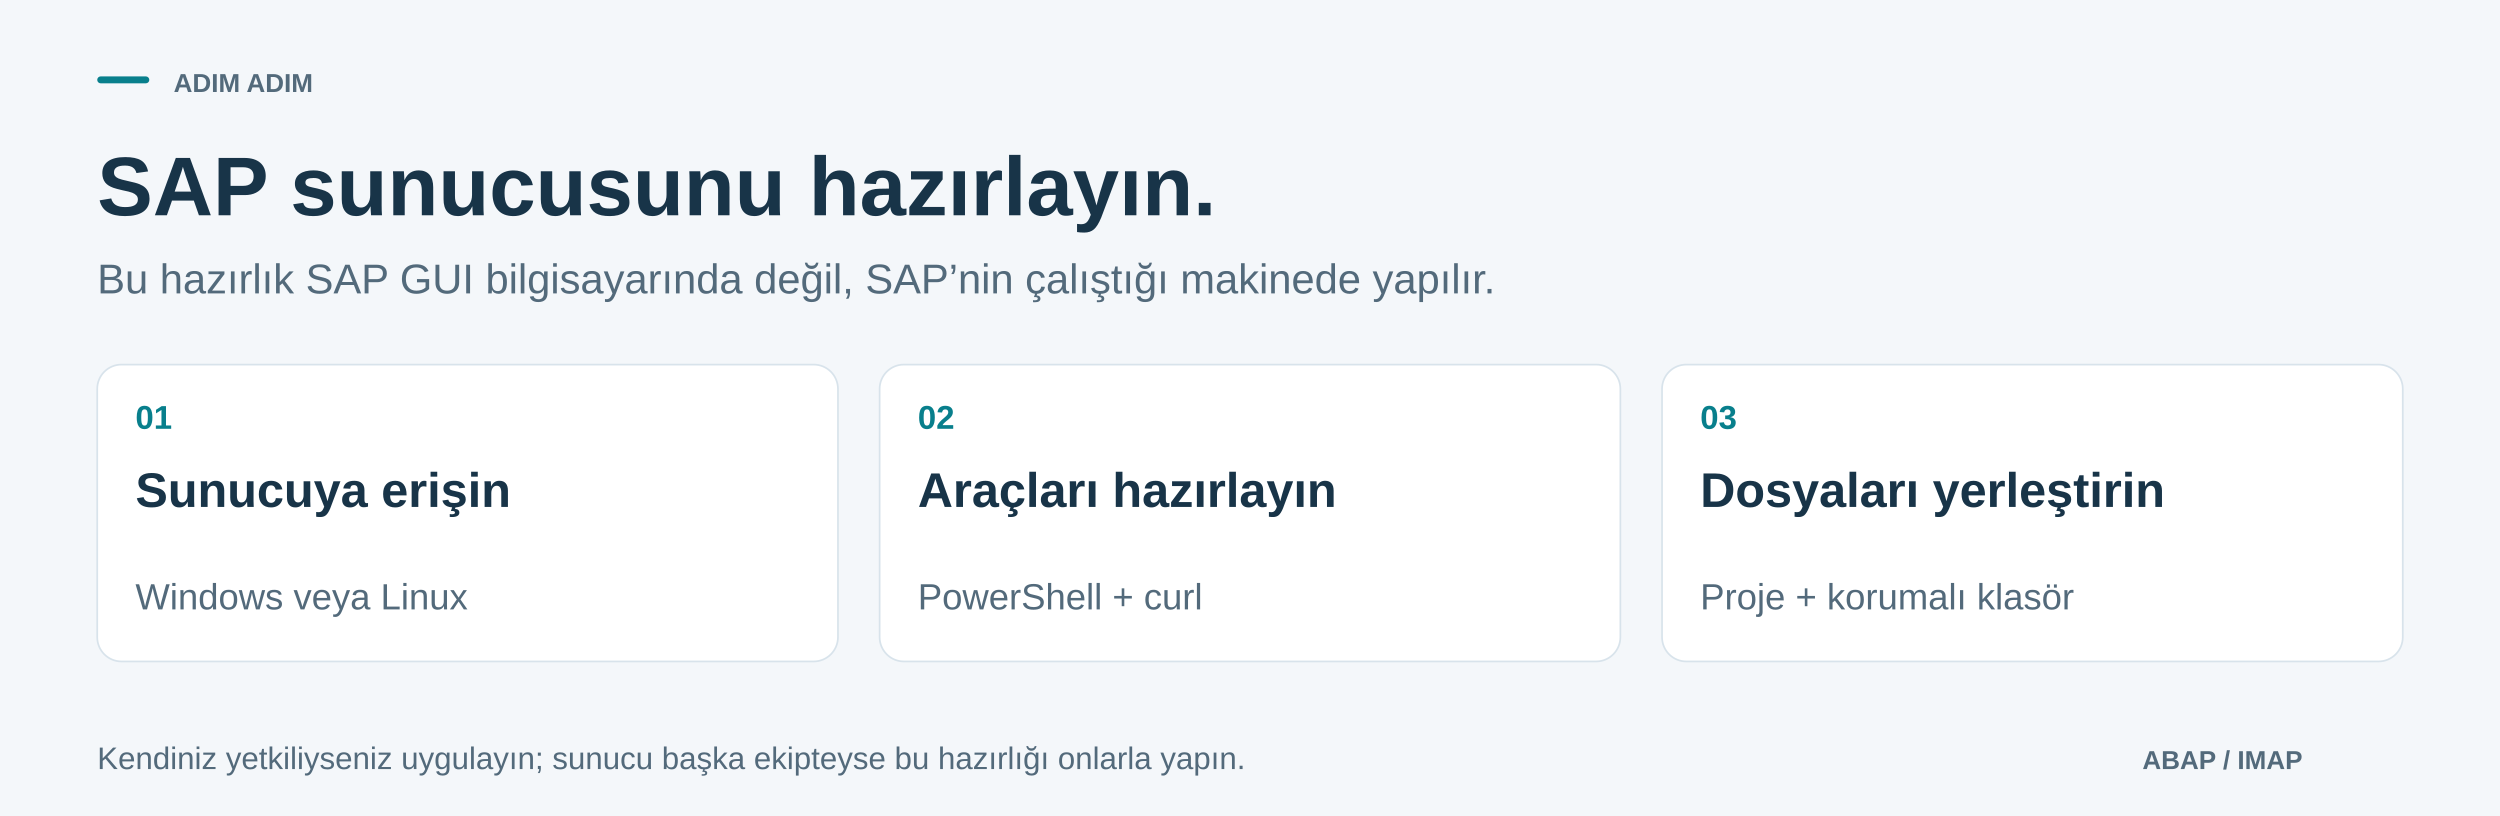
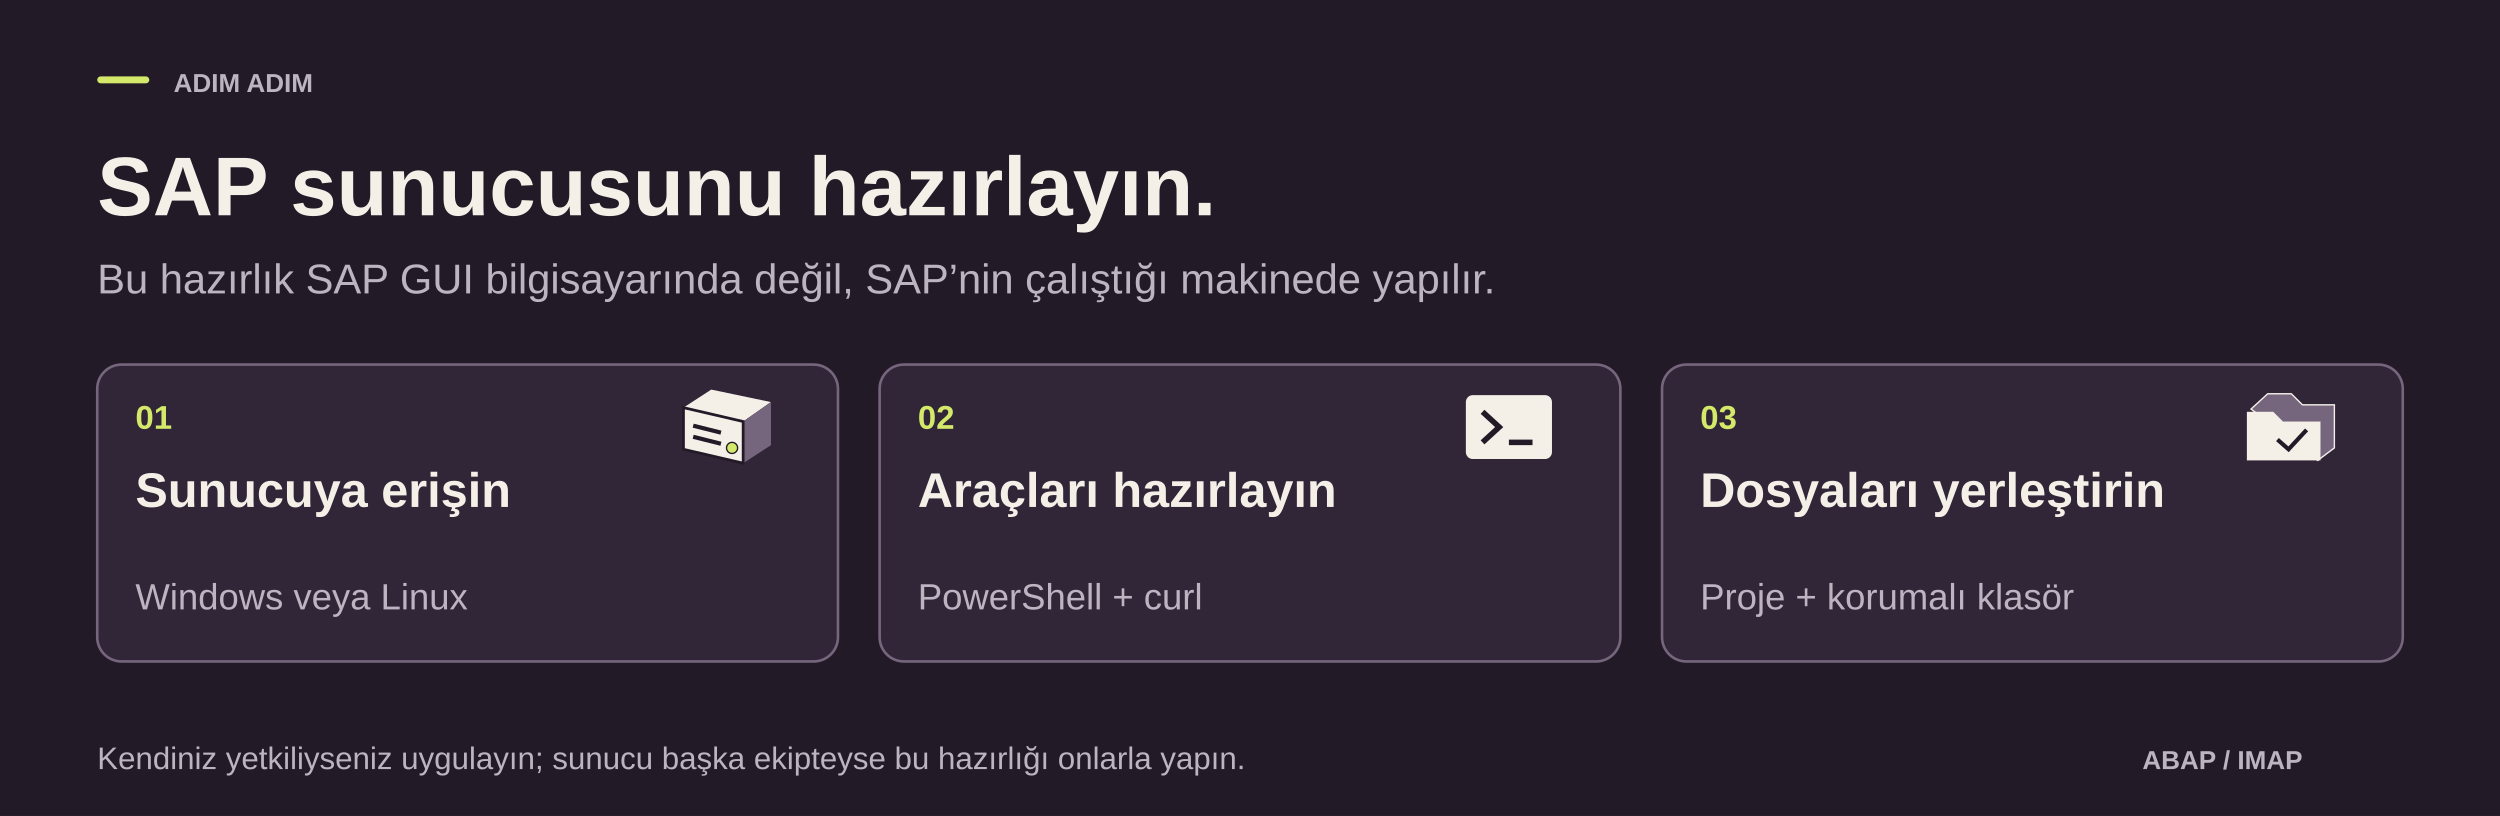
<svg xmlns="http://www.w3.org/2000/svg" width="1440" height="470" viewBox="0 0 1440 470" role="img" aria-labelledby="title desc">
-   <rect x="0" y="0" width="1440" height="470" rx="0" fill="#F4F7FA" />
-   <rect x="56" y="44" width="30" height="4" rx="2" fill="#087F8C" />
-   <text x="100" y="53" font-family="Segoe UI, Arial, sans-serif" font-size="15" font-weight="600" fill="#536A7B">ADIM ADIM</text>
-   <text x="56" y="124" font-family="Segoe UI, Arial, sans-serif" font-size="48" font-weight="600" fill="#183448">SAP sunucusunu hazırlayın.</text>
-   <text x="56" y="169" font-family="Segoe UI, Arial, sans-serif" font-size="24" font-weight="400" fill="#536A7B">Bu hazırlık SAP GUI bilgisayarında değil, SAP’nin çalıştığı makinede yapılır.</text>
-   <rect x="56.0" y="210" width="426.667" height="171" rx="14" fill="#FFFFFF" stroke="#D8E3EB" stroke-width="1" />
-   <text x="78.0" y="247" font-family="Segoe UI, Arial, sans-serif" font-size="19" font-weight="600" fill="#087F8C">01</text>
-   <text x="78.0" y="292" font-family="Segoe UI, Arial, sans-serif" font-size="28" font-weight="600" fill="#183448">Sunucuya erişin</text>
-   <text x="78.0" y="351" font-family="Segoe UI, Arial, sans-serif" font-size="21" font-weight="400" fill="#536A7B">Windows veya Linux</text>
-   <rect x="506.667" y="210" width="426.667" height="171" rx="14" fill="#FFFFFF" stroke="#D8E3EB" stroke-width="1" />
-   <text x="528.667" y="247" font-family="Segoe UI, Arial, sans-serif" font-size="19" font-weight="600" fill="#087F8C">02</text>
-   <text x="528.667" y="292" font-family="Segoe UI, Arial, sans-serif" font-size="28" font-weight="600" fill="#183448">Araçları hazırlayın</text>
-   <text x="528.667" y="351" font-family="Segoe UI, Arial, sans-serif" font-size="21" font-weight="400" fill="#536A7B">PowerShell + curl</text>
-   <rect x="957.333" y="210" width="426.667" height="171" rx="14" fill="#FFFFFF" stroke="#D8E3EB" stroke-width="1" />
-   <text x="979.333" y="247" font-family="Segoe UI, Arial, sans-serif" font-size="19" font-weight="600" fill="#087F8C">03</text>
-   <text x="979.333" y="292" font-family="Segoe UI, Arial, sans-serif" font-size="28" font-weight="600" fill="#183448">Dosyaları yerleştirin</text>
-   <text x="979.333" y="351" font-family="Segoe UI, Arial, sans-serif" font-size="21" font-weight="400" fill="#536A7B">Proje + korumalı klasör</text>
-   <text x="56" y="443" font-family="Segoe UI, Arial, sans-serif" font-size="18" font-weight="400" fill="#536A7B">Kendiniz yetkiliyseniz uygulayın; sunucu başka ekipteyse bu hazırlığı onlarla yapın.</text>
-   <text x="1234" y="443" font-family="Segoe UI, Arial, sans-serif" font-size="15" font-weight="600" fill="#536A7B">ABAP / IMAP</text>
+   <rect x="0" y="0" width="1440" height="470" rx="0" fill="#231A28" />
+   <rect x="56" y="44" width="30" height="4" rx="2" fill="#D4E86A" />
+   <text x="100" y="53" font-family="Segoe UI, Arial, sans-serif" font-size="15" font-weight="700" fill="#BDB4C2">ADIM ADIM</text>
+   <text x="56" y="124" font-family="Segoe UI, Arial, sans-serif" font-size="48" font-weight="700" fill="#F4F0E8">SAP sunucusunu hazırlayın.</text>
+   <text x="56" y="169" font-family="Segoe UI, Arial, sans-serif" font-size="24" font-weight="400" fill="#BDB4C2">Bu hazırlık SAP GUI bilgisayarında değil, SAP’nin çalıştığı makinede yapılır.</text>
+   <rect x="56.0" y="210" width="426.667" height="171" rx="14" fill="#302638" stroke="#76667D" stroke-width="1.5" />
+   <text x="78.0" y="247" font-family="Segoe UI, Arial, sans-serif" font-size="19" font-weight="700" fill="#D4E86A">01</text>
+   <text x="78.0" y="292" font-family="Segoe UI, Arial, sans-serif" font-size="28" font-weight="700" fill="#F4F0E8">Sunucuya erişin</text>
+   <text x="78.0" y="351" font-family="Segoe UI, Arial, sans-serif" font-size="21" font-weight="400" fill="#BDB4C2">Windows veya Linux</text>
+   <rect x="506.667" y="210" width="426.667" height="171" rx="14" fill="#302638" stroke="#76667D" stroke-width="1.5" />
+   <text x="528.667" y="247" font-family="Segoe UI, Arial, sans-serif" font-size="19" font-weight="700" fill="#D4E86A">02</text>
+   <text x="528.667" y="292" font-family="Segoe UI, Arial, sans-serif" font-size="28" font-weight="700" fill="#F4F0E8">Araçları hazırlayın</text>
+   <text x="528.667" y="351" font-family="Segoe UI, Arial, sans-serif" font-size="21" font-weight="400" fill="#BDB4C2">PowerShell + curl</text>
+   <rect x="957.333" y="210" width="426.667" height="171" rx="14" fill="#302638" stroke="#76667D" stroke-width="1.5" />
+   <text x="979.333" y="247" font-family="Segoe UI, Arial, sans-serif" font-size="19" font-weight="700" fill="#D4E86A">03</text>
+   <text x="979.333" y="292" font-family="Segoe UI, Arial, sans-serif" font-size="28" font-weight="700" fill="#F4F0E8">Dosyaları yerleştirin</text>
+   <text x="979.333" y="351" font-family="Segoe UI, Arial, sans-serif" font-size="21" font-weight="400" fill="#BDB4C2">Proje + korumalı klasör</text>
+   <text x="56" y="443" font-family="Segoe UI, Arial, sans-serif" font-size="18" font-weight="400" fill="#BDB4C2">Kendiniz yetkiliyseniz uygulayın; sunucu başka ekipteyse bu hazırlığı onlarla yapın.</text>
+   <text x="1234" y="443" font-family="Segoe UI, Arial, sans-serif" font-size="15" font-weight="700" fill="#BDB4C2">ABAP / IMAP</text>
+   <g transform="translate(389.6667 222.0) scale(.8)">
+     <path d="M5 16 L25 3 L68 12 L48 26 Z" fill="#F4F0E8" />
+     <path d="M48 26 L68 12 V43 L48 56 Z" fill="#76667D" />
+     <path d="M5 16 L48 26 V56 L5 46 Z" fill="#F4F0E8" stroke="#231A28" stroke-width="2" />
+     <path d="M12 29 L32 34 M12 37 L32 42" stroke="#231A28" stroke-width="3" />
+     <circle cx="40" cy="45" r="4" fill="#D4E86A" stroke="#231A28" />
+   </g>
+   <g transform="translate(840.3333 222.0) scale(.8)">
+     <rect x="5" y="7" width="62" height="46" rx="5" fill="#F4F0E8" />
+     <path d="M17 19 L29 30 L17 41 M36 41 H53" fill="none" stroke="#231A28" stroke-width="4" />
+   </g>
+   <g transform="translate(1291.0 222.0) scale(.8)">
+     <path d="M7 17 L19 6 H36 L44 14 H67 V45 L55 54 Z" fill="#76667D" stroke="#F4F0E8" />
+     <path d="M4 19 H23 L30 26 H57 V54 H4 Z" fill="#F4F0E8" />
+     <path d="M26 39 L34 46 L47 32" fill="none" stroke="#231A28" stroke-width="3" />
+   </g>
</svg>
